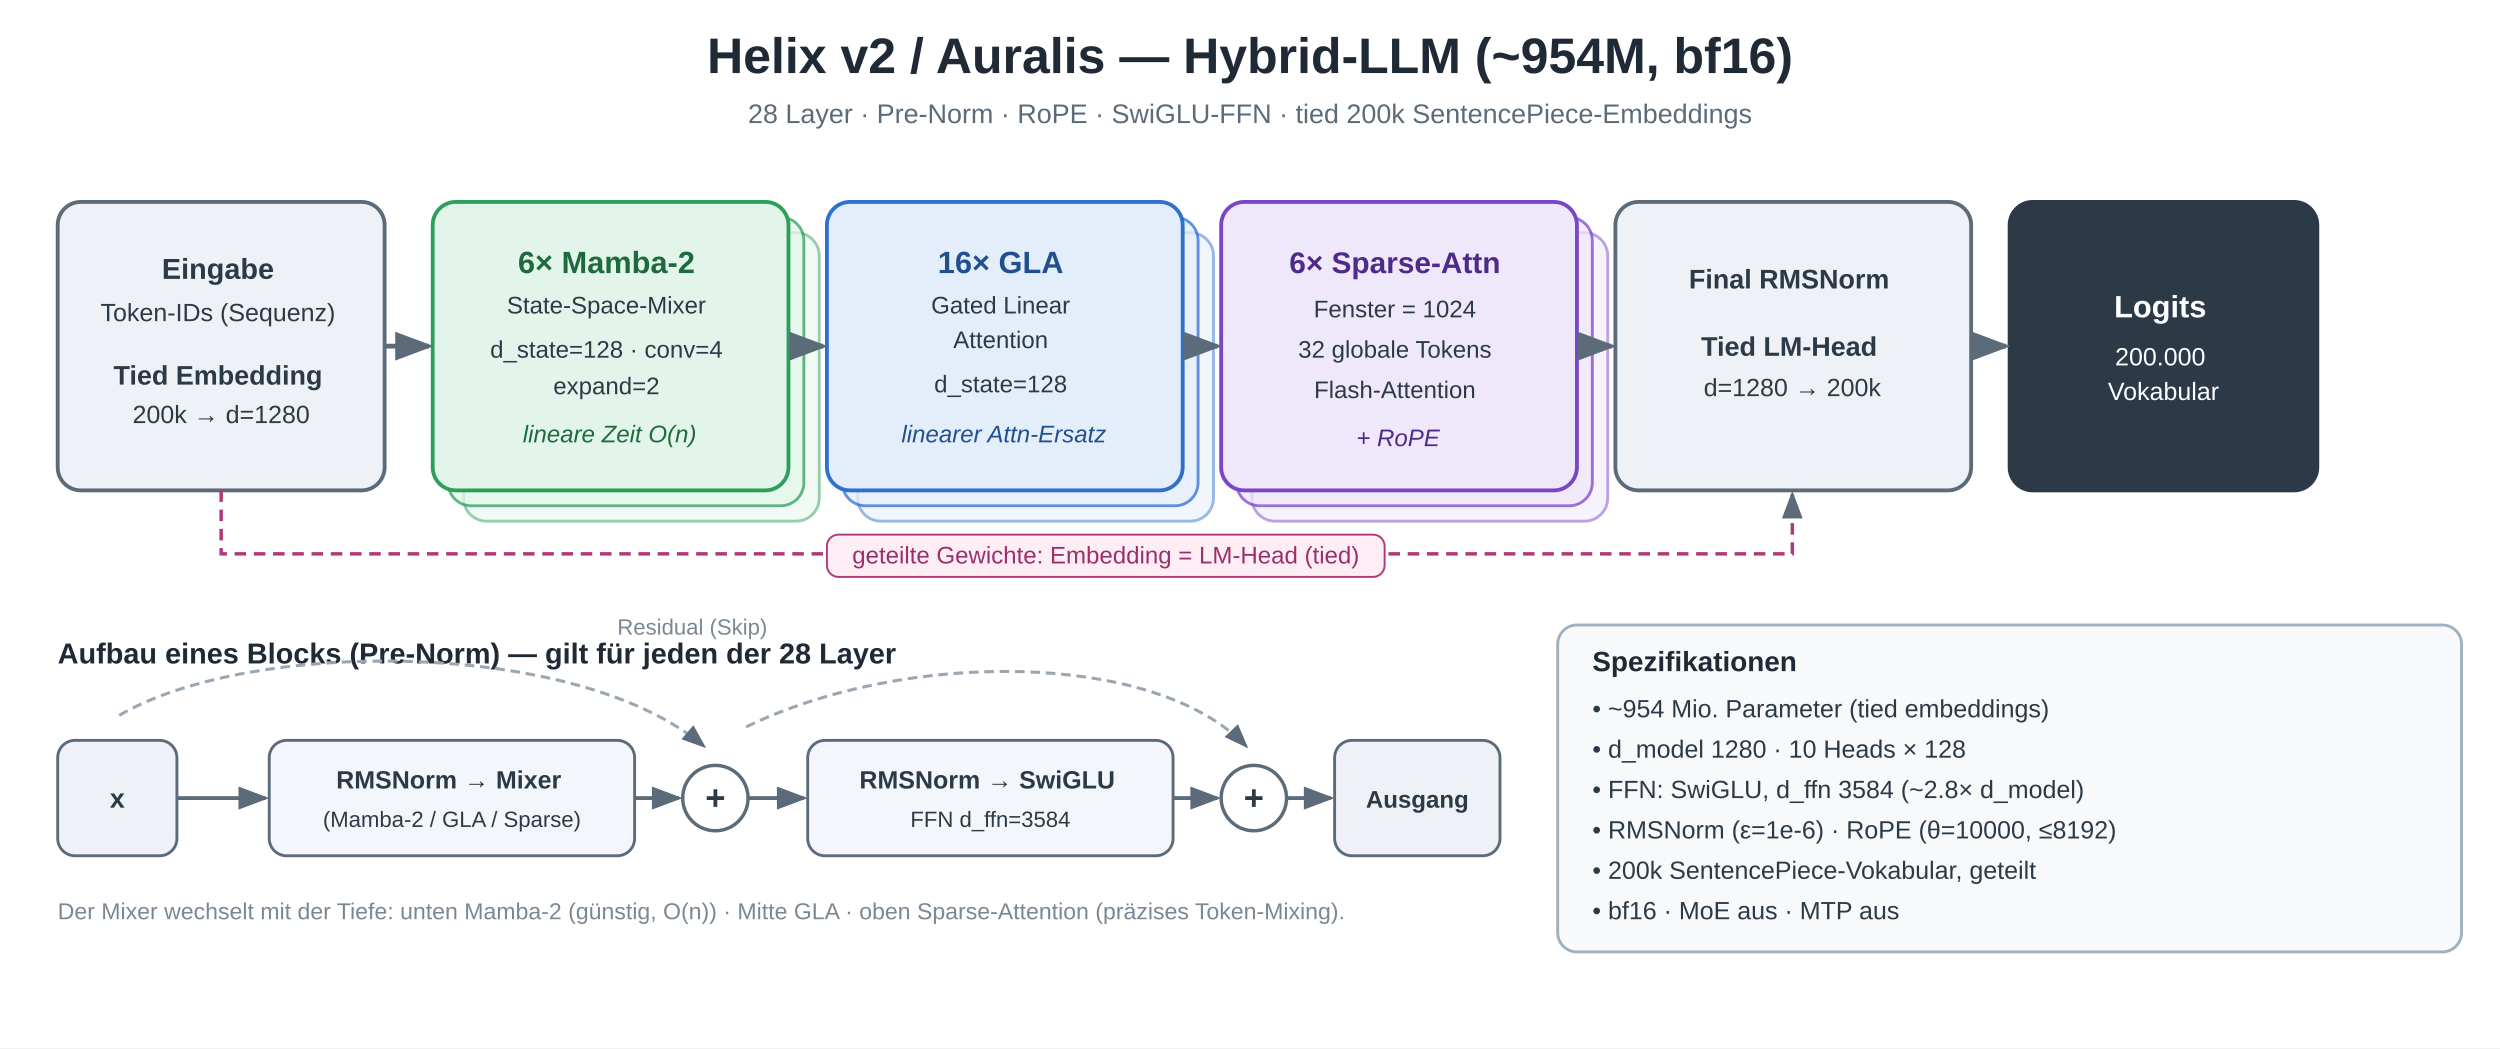
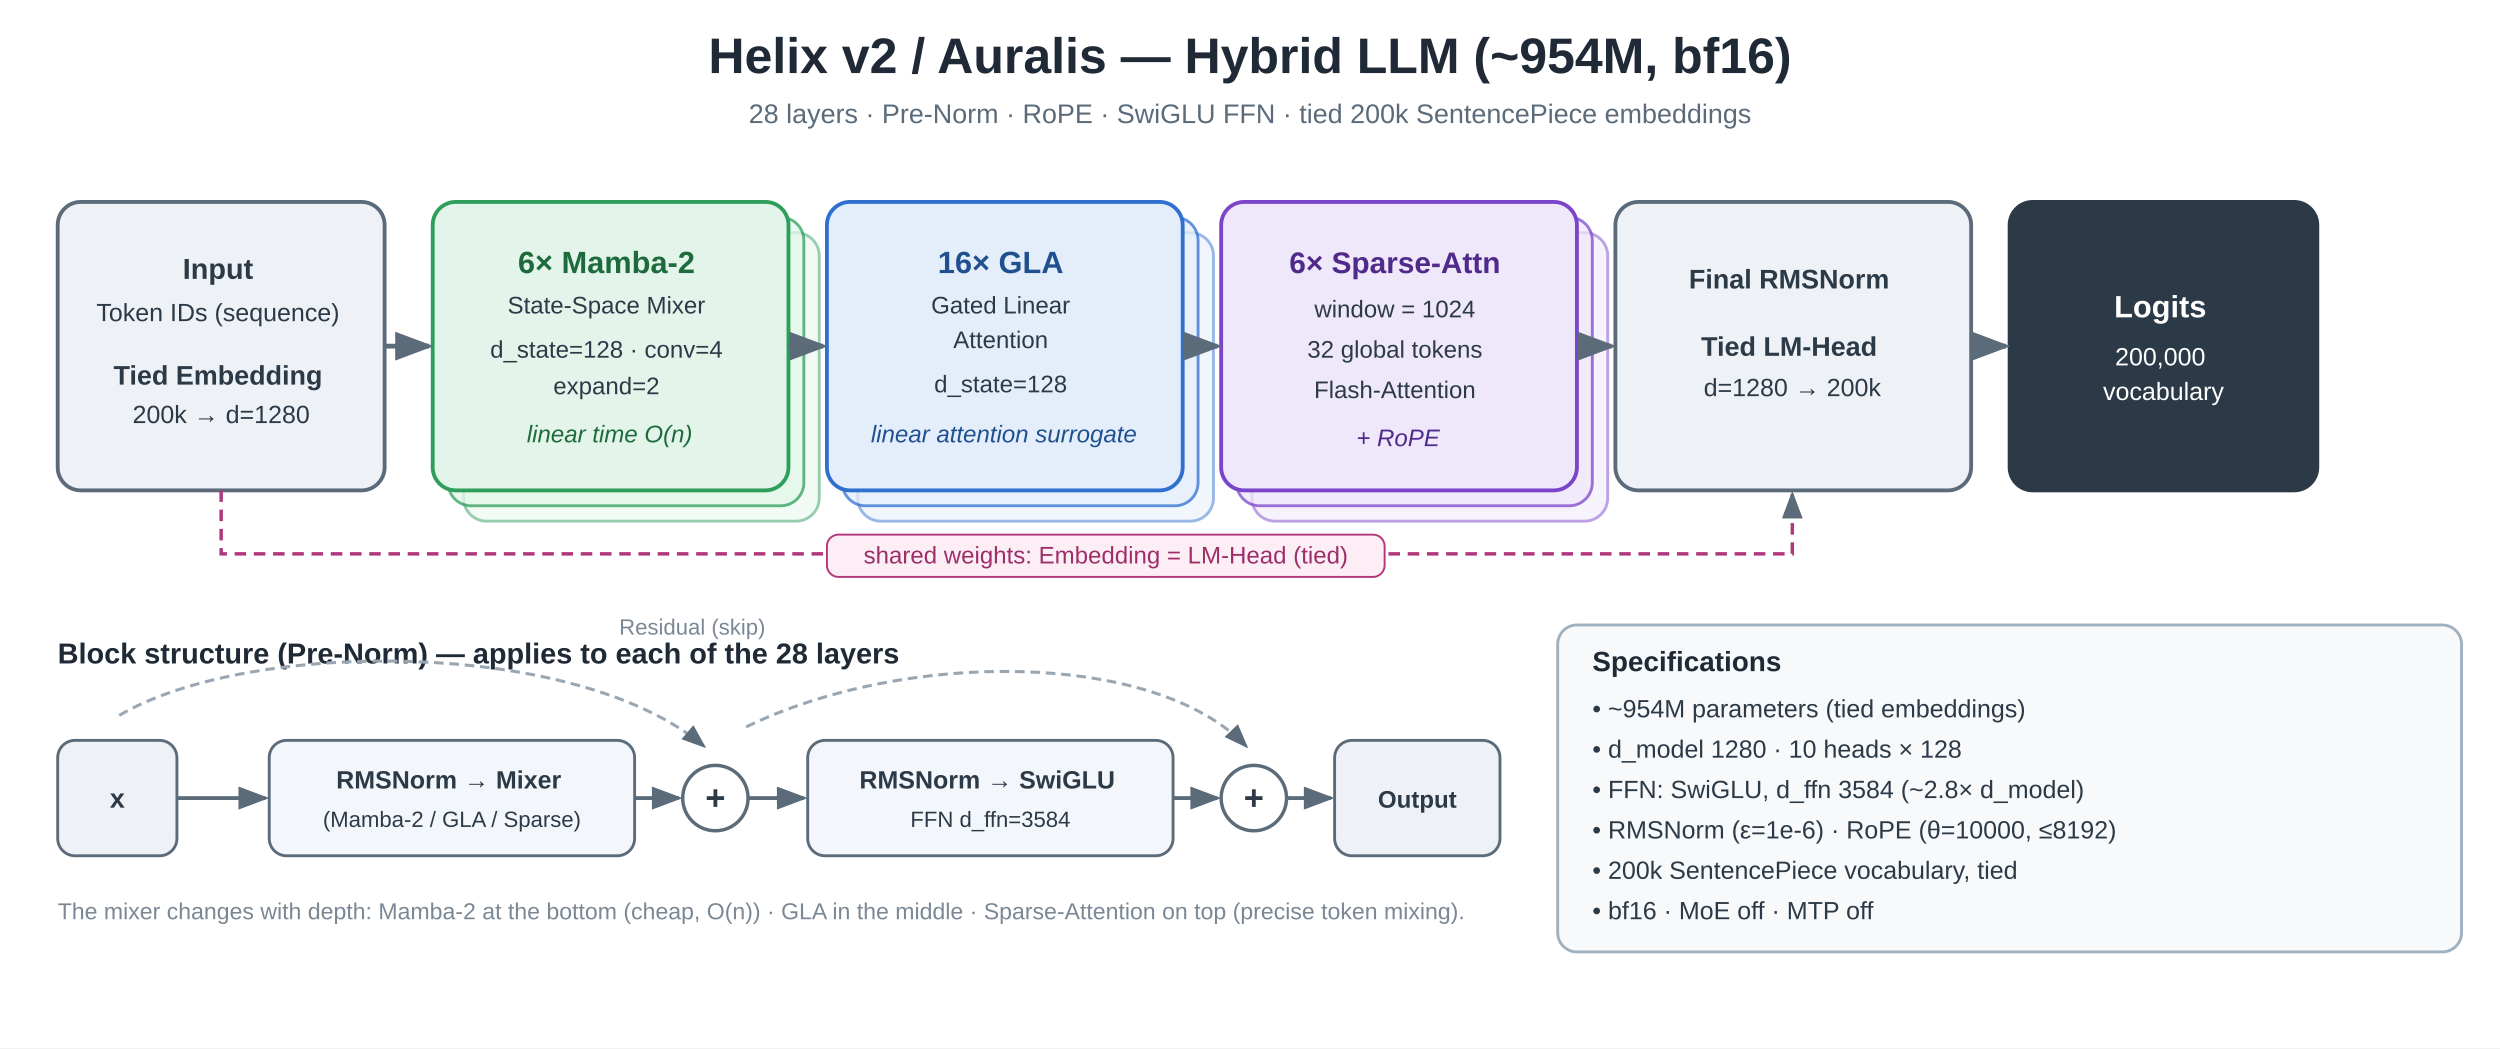
<svg xmlns="http://www.w3.org/2000/svg" viewBox="0 0 1300 545" font-family="Segoe UI, Arial, sans-serif">
  <defs>
    <marker id="arrow" markerWidth="9" markerHeight="9" refX="7" refY="3" orient="auto" markerUnits="strokeWidth">
      <path d="M0,0 L8,3 L0,6 Z" fill="#5b6b7a" />
    </marker>
  </defs>
  <rect x="0" y="0" width="1300" height="545" fill="#ffffff" />
-   <text x="650" y="38" text-anchor="middle" font-size="26" font-weight="700" fill="#1f2a36">Helix v2 / Auralis — Hybrid-LLM (~954M, bf16)</text>
-   <text x="650" y="64" text-anchor="middle" font-size="14" fill="#5b6b7a">28 Layer · Pre-Norm · RoPE · SwiGLU-FFN · tied 200k SentencePiece-Embeddings</text>
+   <text x="650" y="38" text-anchor="middle" font-size="26" font-weight="700" fill="#1f2a36">Helix v2 / Auralis — Hybrid LLM (~954M, bf16)</text>
+   <text x="650" y="64" text-anchor="middle" font-size="14" fill="#5b6b7a">28 layers · Pre-Norm · RoPE · SwiGLU FFN · tied 200k SentencePiece embeddings</text>
  <rect x="30" y="105" width="170" height="150" rx="12" fill="#eef1f5" stroke="#5b6b7a" stroke-width="2" />
  <text x="115" text-anchor="middle" fill="#2c3a47">
-     <tspan x="115" y="145" font-size="15" font-weight="700">Eingabe</tspan>
-     <tspan x="115" y="167" font-size="13">Token-IDs (Sequenz)</tspan>
+     <tspan x="115" y="145" font-size="15" font-weight="700">Input</tspan>
+     <tspan x="115" y="167" font-size="13">Token IDs (sequence)</tspan>
    <tspan x="115" y="200" font-size="14" font-weight="700">Tied Embedding</tspan>
    <tspan x="115" y="220" font-size="13">200k → d=1280</tspan>
  </text>
  <rect x="241" y="121" width="185" height="150" rx="12" fill="#e3f5ea" stroke="#2e9e5b" stroke-width="1.5" opacity="0.5" />
  <rect x="233" y="113" width="185" height="150" rx="12" fill="#e3f5ea" stroke="#2e9e5b" stroke-width="1.5" opacity="0.75" />
  <rect x="225" y="105" width="185" height="150" rx="12" fill="#e3f5ea" stroke="#2e9e5b" stroke-width="2" />
  <text x="317" text-anchor="middle" fill="#1d6b3d">
    <tspan x="317" y="142" font-size="16" font-weight="700">6× Mamba-2</tspan>
-     <tspan x="317" y="163" font-size="12.5" fill="#2c3a47">State-Space-Mixer</tspan>
+     <tspan x="317" y="163" font-size="12.5" fill="#2c3a47">State-Space Mixer</tspan>
    <tspan x="317" y="186" font-size="12.5" fill="#2c3a47">d_state=128 · conv=4</tspan>
    <tspan x="317" y="205" font-size="12.5" fill="#2c3a47">expand=2</tspan>
-     <tspan x="317" y="230" font-size="12.5" font-style="italic">lineare Zeit  O(n)</tspan>
+     <tspan x="317" y="230" font-size="12.5" font-style="italic">linear time  O(n)</tspan>
  </text>
  <rect x="446" y="121" width="185" height="150" rx="12" fill="#e4eefb" stroke="#2f6fd0" stroke-width="1.5" opacity="0.5" />
  <rect x="438" y="113" width="185" height="150" rx="12" fill="#e4eefb" stroke="#2f6fd0" stroke-width="1.5" opacity="0.75" />
  <rect x="430" y="105" width="185" height="150" rx="12" fill="#e4eefb" stroke="#2f6fd0" stroke-width="2" />
  <text x="522" text-anchor="middle" fill="#21508f">
    <tspan x="522" y="142" font-size="16" font-weight="700">16× GLA</tspan>
    <tspan x="522" y="163" font-size="12.5" fill="#2c3a47">Gated Linear</tspan>
    <tspan x="522" y="181" font-size="12.5" fill="#2c3a47">Attention</tspan>
    <tspan x="522" y="204" font-size="12.5" fill="#2c3a47">d_state=128</tspan>
-     <tspan x="522" y="230" font-size="12.5" font-style="italic">linearer Attn-Ersatz</tspan>
+     <tspan x="522" y="230" font-size="12.5" font-style="italic">linear attention surrogate</tspan>
  </text>
  <rect x="651" y="121" width="185" height="150" rx="12" fill="#efe7fa" stroke="#7a45c9" stroke-width="1.5" opacity="0.5" />
  <rect x="643" y="113" width="185" height="150" rx="12" fill="#efe7fa" stroke="#7a45c9" stroke-width="1.5" opacity="0.75" />
  <rect x="635" y="105" width="185" height="150" rx="12" fill="#efe7fa" stroke="#7a45c9" stroke-width="2" />
  <text x="727" text-anchor="middle" fill="#4f2a8a">
    <tspan x="727" y="142" font-size="15.5" font-weight="700">6× Sparse-Attn</tspan>
-     <tspan x="727" y="165" font-size="12.5" fill="#2c3a47">Fenster = 1024</tspan>
-     <tspan x="727" y="186" font-size="12.5" fill="#2c3a47">32 globale Tokens</tspan>
+     <tspan x="727" y="165" font-size="12.5" fill="#2c3a47">window = 1024</tspan>
+     <tspan x="727" y="186" font-size="12.5" fill="#2c3a47">32 global tokens</tspan>
    <tspan x="727" y="207" font-size="12.5" fill="#2c3a47">Flash-Attention</tspan>
    <tspan x="727" y="232" font-size="12.5" font-style="italic">+ RoPE</tspan>
  </text>
  <rect x="840" y="105" width="185" height="150" rx="12" fill="#eef1f5" stroke="#5b6b7a" stroke-width="2" />
  <text x="932" text-anchor="middle" fill="#2c3a47">
    <tspan x="932" y="150" font-size="14" font-weight="700">Final RMSNorm</tspan>
    <tspan x="932" y="185" font-size="14" font-weight="700">Tied LM-Head</tspan>
    <tspan x="932" y="206" font-size="13">d=1280 → 200k</tspan>
  </text>
  <rect x="1045" y="105" width="160" height="150" rx="12" fill="#2c3a47" stroke="#2c3a47" stroke-width="2" />
  <text x="1125" text-anchor="middle" fill="#ffffff">
    <tspan x="1125" y="165" font-size="16" font-weight="700">Logits</tspan>
-     <tspan x="1125" y="190" font-size="13">200.000</tspan>
-     <tspan x="1125" y="208" font-size="13">Vokabular</tspan>
+     <tspan x="1125" y="190" font-size="13">200,000</tspan>
+     <tspan x="1125" y="208" font-size="13">vocabulary</tspan>
  </text>
  <line x1="200" y1="180" x2="223" y2="180" stroke="#5b6b7a" stroke-width="2.5" marker-end="url(#arrow)" />
  <line x1="410" y1="180" x2="428" y2="180" stroke="#5b6b7a" stroke-width="2.5" marker-end="url(#arrow)" />
  <line x1="615" y1="180" x2="633" y2="180" stroke="#5b6b7a" stroke-width="2.5" marker-end="url(#arrow)" />
  <line x1="820" y1="180" x2="838" y2="180" stroke="#5b6b7a" stroke-width="2.5" marker-end="url(#arrow)" />
  <line x1="1025" y1="180" x2="1043" y2="180" stroke="#5b6b7a" stroke-width="2.5" marker-end="url(#arrow)" />
  <path d="M115,255 L115,288 L932,288 L932,257" fill="none" stroke="#b0387a" stroke-width="1.8" stroke-dasharray="6 4" marker-end="url(#arrow)" />
  <rect x="430" y="278" width="290" height="22" rx="6" fill="#fdeef5" stroke="#b0387a" stroke-width="1" />
-   <text x="575" y="293" text-anchor="middle" font-size="12.5" fill="#9c2e69">geteilte Gewichte: Embedding = LM-Head (tied)</text>
-   <text x="30" y="345" font-size="15" font-weight="700" fill="#1f2a36">Aufbau eines Blocks (Pre-Norm) — gilt für jeden der 28 Layer</text>
+   <text x="575" y="293" text-anchor="middle" font-size="12.5" fill="#9c2e69">shared weights: Embedding = LM-Head (tied)</text>
+   <text x="30" y="345" font-size="15" font-weight="700" fill="#1f2a36">Block structure (Pre-Norm) — applies to each of the 28 layers</text>
  <path d="M62,372 C 130,332 300,332 366,388" fill="none" stroke="#9aa7b3" stroke-width="1.6" stroke-dasharray="5 3" marker-end="url(#arrow)" />
  <path d="M388,378 C 470,338 600,338 648,388" fill="none" stroke="#9aa7b3" stroke-width="1.6" stroke-dasharray="5 3" marker-end="url(#arrow)" />
-   <text x="360" y="330" text-anchor="middle" font-size="11.5" fill="#7a8794">Residual (Skip)</text>
+   <text x="360" y="330" text-anchor="middle" font-size="11.5" fill="#7a8794">Residual (skip)</text>
  <rect x="30" y="385" width="62" height="60" rx="9" fill="#eef1f5" stroke="#5b6b7a" stroke-width="1.5" />
  <text x="61" y="420" text-anchor="middle" font-size="14" font-weight="700" fill="#2c3a47">x</text>
  <rect x="140" y="385" width="190" height="60" rx="9" fill="#f3f6fa" stroke="#5b6b7a" stroke-width="1.5" />
  <text x="235" text-anchor="middle" fill="#2c3a47">
    <tspan x="235" y="410" font-size="13" font-weight="700">RMSNorm → Mixer</tspan>
    <tspan x="235" y="430" font-size="11.5">(Mamba-2 / GLA / Sparse)</tspan>
  </text>
  <circle cx="372" cy="415" r="17" fill="#fff" stroke="#5b6b7a" stroke-width="1.8" />
  <text x="372" y="421" text-anchor="middle" font-size="18" font-weight="700" fill="#2c3a47">+</text>
  <rect x="420" y="385" width="190" height="60" rx="9" fill="#f3f6fa" stroke="#5b6b7a" stroke-width="1.5" />
  <text x="515" text-anchor="middle" fill="#2c3a47">
    <tspan x="515" y="410" font-size="13" font-weight="700">RMSNorm → SwiGLU</tspan>
    <tspan x="515" y="430" font-size="11.5">FFN  d_ffn=3584</tspan>
  </text>
  <circle cx="652" cy="415" r="17" fill="#fff" stroke="#5b6b7a" stroke-width="1.8" />
  <text x="652" y="421" text-anchor="middle" font-size="18" font-weight="700" fill="#2c3a47">+</text>
  <rect x="694" y="385" width="86" height="60" rx="9" fill="#eef1f5" stroke="#5b6b7a" stroke-width="1.5" />
-   <text x="737" y="420" text-anchor="middle" font-size="12.5" font-weight="700" fill="#2c3a47">Ausgang</text>
+   <text x="737" y="420" text-anchor="middle" font-size="12.5" font-weight="700" fill="#2c3a47">Output</text>
  <line x1="92" y1="415" x2="138" y2="415" stroke="#5b6b7a" stroke-width="2" marker-end="url(#arrow)" />
  <line x1="330" y1="415" x2="353" y2="415" stroke="#5b6b7a" stroke-width="2" marker-end="url(#arrow)" />
  <line x1="389" y1="415" x2="418" y2="415" stroke="#5b6b7a" stroke-width="2" marker-end="url(#arrow)" />
  <line x1="610" y1="415" x2="633" y2="415" stroke="#5b6b7a" stroke-width="2" marker-end="url(#arrow)" />
  <line x1="669" y1="415" x2="692" y2="415" stroke="#5b6b7a" stroke-width="2" marker-end="url(#arrow)" />
-   <text x="30" y="478" font-size="12" fill="#7a8794">Der Mixer wechselt mit der Tiefe: unten Mamba-2 (günstig, O(n)) · Mitte GLA · oben Sparse-Attention (präzises Token-Mixing).</text>
+   <text x="30" y="478" font-size="12" fill="#7a8794">The mixer changes with depth: Mamba-2 at the bottom (cheap, O(n)) · GLA in the middle · Sparse-Attention on top (precise token mixing).</text>
  <rect x="810" y="325" width="470" height="170" rx="10" fill="#f7f9fb" stroke="#9fb0bf" stroke-width="1.5" />
-   <text x="828" y="349" font-size="14.5" font-weight="700" fill="#1f2a36">Spezifikationen</text>
+   <text x="828" y="349" font-size="14.5" font-weight="700" fill="#1f2a36">Specifications</text>
  <text fill="#2c3a47" font-size="13">
-     <tspan x="828" y="373">• ~954 Mio. Parameter  (tied embeddings)</tspan>
-     <tspan x="828" y="394">• d_model 1280 · 10 Heads × 128</tspan>
+     <tspan x="828" y="373">• ~954M parameters  (tied embeddings)</tspan>
+     <tspan x="828" y="394">• d_model 1280 · 10 heads × 128</tspan>
    <tspan x="828" y="415">• FFN: SwiGLU, d_ffn 3584  (~2.8× d_model)</tspan>
    <tspan x="828" y="436">• RMSNorm (ε=1e-6) · RoPE (θ=10000, ≤8192)</tspan>
-     <tspan x="828" y="457">• 200k SentencePiece-Vokabular, geteilt</tspan>
-     <tspan x="828" y="478">• bf16 · MoE aus · MTP aus</tspan>
+     <tspan x="828" y="457">• 200k SentencePiece vocabulary, tied</tspan>
+     <tspan x="828" y="478">• bf16 · MoE off · MTP off</tspan>
  </text>
</svg>
